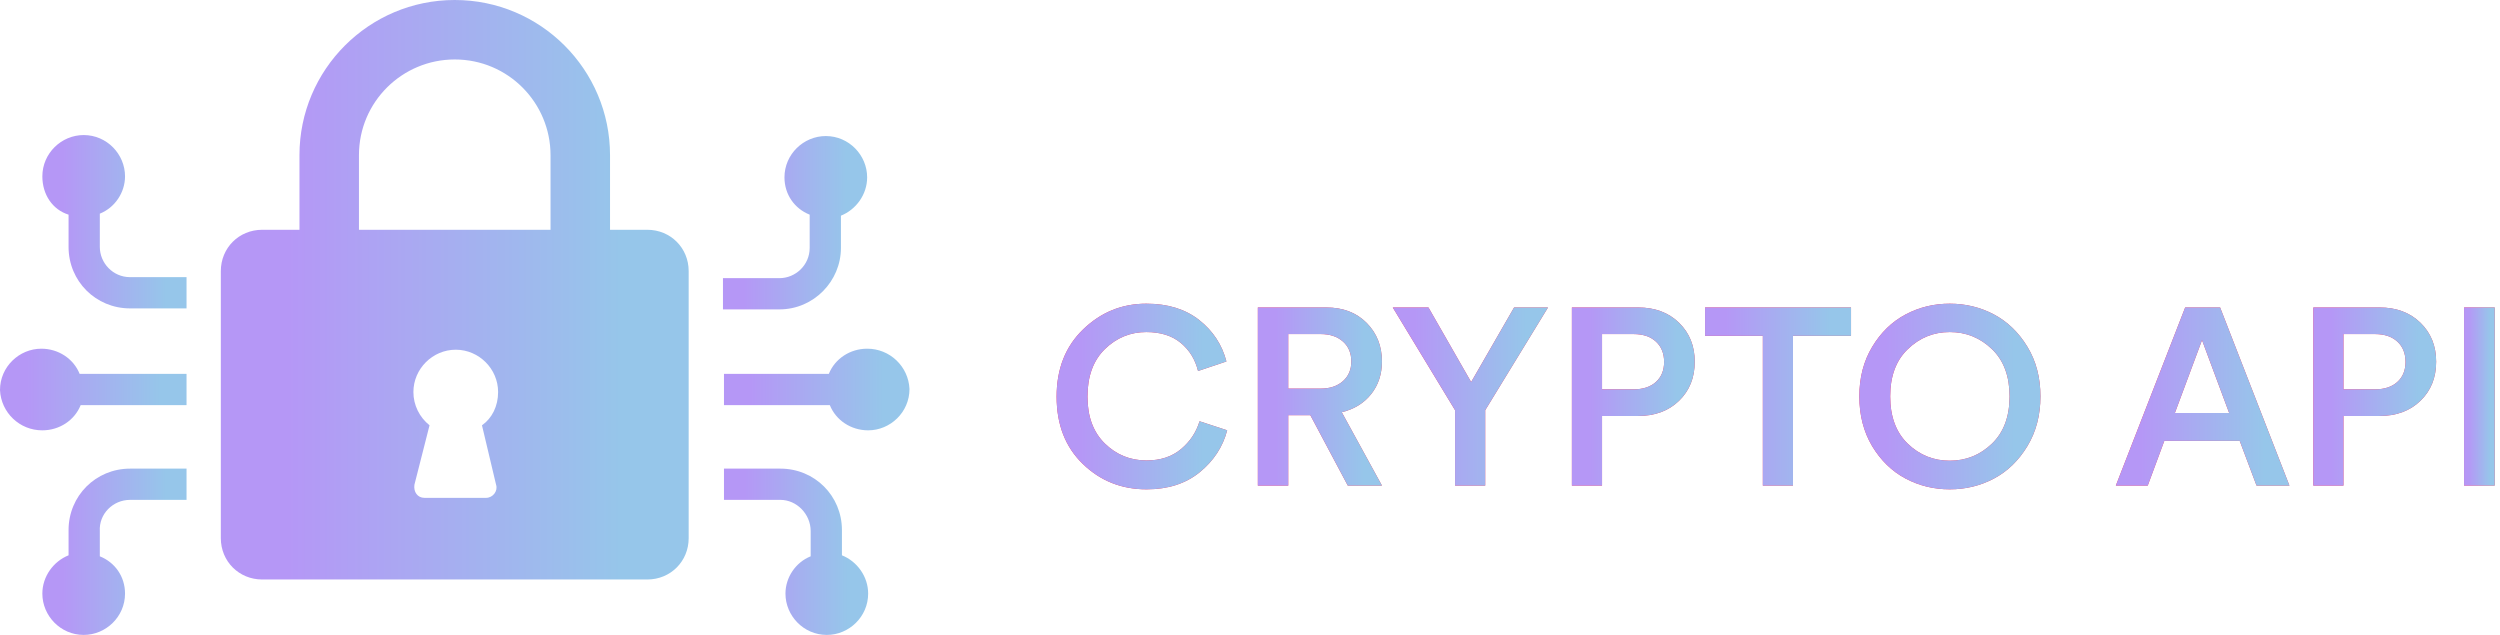
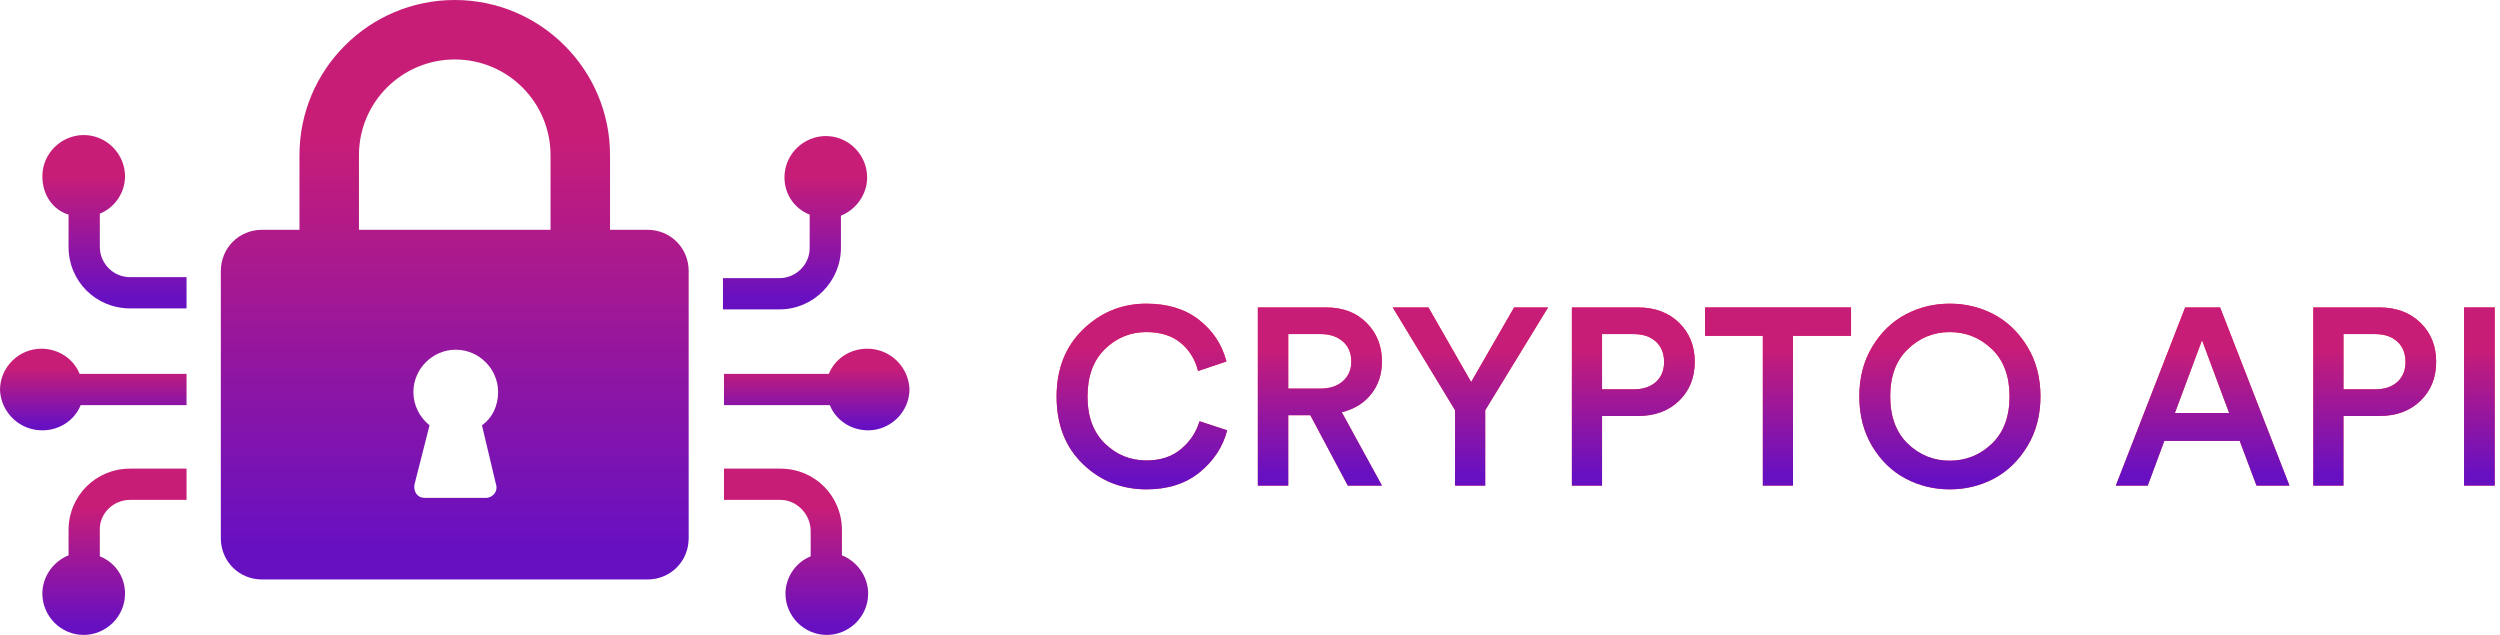
<svg xmlns="http://www.w3.org/2000/svg" xmlns:xlink="http://www.w3.org/1999/xlink" width="252px" height="64px" viewBox="0 0 252 64" version="1.1">
  <defs>
-     <linearGradient x1="14.295%" y1="58.796%" x2="85.705%" y2="58.796%" id="linearGradient-1">
-       <stop stop-color="#B597F6" offset="0%" />
-       <stop stop-color="#96C6EA" offset="100%" />
+     <linearGradient x1="50%" y1="94.501%" x2="50%" y2="23.091%" id="linearGradient-1">
+       <stop stop-color="#6710C2" offset="0%" />
+       <stop stop-color="#C81D77" offset="100%" />
    </linearGradient>
-     <linearGradient x1="14.295%" y1="58.796%" x2="85.705%" y2="58.796%" id="linearGradient-2">
-       <stop stop-color="#B597F6" offset="0%" />
-       <stop stop-color="#96C6EA" offset="100%" />
+     <linearGradient x1="50%" y1="94.501%" x2="50%" y2="23.091%" id="linearGradient-2">
+       <stop stop-color="#6710C2" offset="0%" />
+       <stop stop-color="#C81D77" offset="100%" />
    </linearGradient>
-     <linearGradient x1="14.295%" y1="58.796%" x2="85.705%" y2="58.796%" id="linearGradient-3">
-       <stop stop-color="#B597F6" offset="0%" />
-       <stop stop-color="#96C6EA" offset="100%" />
+     <linearGradient x1="50%" y1="94.501%" x2="50%" y2="23.091%" id="linearGradient-3">
+       <stop stop-color="#6710C2" offset="0%" />
+       <stop stop-color="#C81D77" offset="100%" />
    </linearGradient>
-     <linearGradient x1="14.295%" y1="58.796%" x2="85.705%" y2="58.796%" id="linearGradient-4">
-       <stop stop-color="#B597F6" offset="0%" />
-       <stop stop-color="#96C6EA" offset="100%" />
+     <linearGradient x1="50%" y1="94.501%" x2="50%" y2="23.091%" id="linearGradient-4">
+       <stop stop-color="#6710C2" offset="0%" />
+       <stop stop-color="#C81D77" offset="100%" />
    </linearGradient>
-     <linearGradient x1="14.295%" y1="58.796%" x2="85.705%" y2="58.796%" id="linearGradient-5">
-       <stop stop-color="#B597F6" offset="0%" />
-       <stop stop-color="#96C6EA" offset="100%" />
+     <linearGradient x1="50%" y1="94.501%" x2="50%" y2="23.091%" id="linearGradient-5">
+       <stop stop-color="#6710C2" offset="0%" />
+       <stop stop-color="#C81D77" offset="100%" />
    </linearGradient>
-     <linearGradient x1="14.295%" y1="58.796%" x2="85.705%" y2="58.796%" id="linearGradient-6">
-       <stop stop-color="#B597F6" offset="0%" />
-       <stop stop-color="#96C6EA" offset="100%" />
+     <linearGradient x1="50%" y1="94.501%" x2="50%" y2="23.091%" id="linearGradient-6">
+       <stop stop-color="#6710C2" offset="0%" />
+       <stop stop-color="#C81D77" offset="100%" />
    </linearGradient>
    <path d="M9.066,18.715 C6.551,18.715 4.411,17.863 2.646,16.158 C0.882,14.452 -1.38420927e-14,12.19 -1.38420927e-14,9.37 C-1.38420927e-14,6.568 0.895,4.305 2.684,2.583 C4.474,0.861 6.593,0 9.041,0 C11.202,0 12.979,0.549 14.372,1.646 C15.765,2.744 16.681,4.136 17.12,5.825 L14.258,6.787 C13.971,5.622 13.389,4.677 12.511,3.951 C11.633,3.225 10.476,2.862 9.041,2.862 C7.437,2.862 6.049,3.432 4.875,4.571 C3.702,5.711 3.115,7.311 3.115,9.37 C3.115,11.38 3.697,12.954 4.862,14.094 C6.027,15.233 7.429,15.803 9.066,15.803 C10.468,15.803 11.624,15.423 12.536,14.663 C13.448,13.904 14.072,12.967 14.41,11.852 L17.196,12.764 C16.757,14.435 15.833,15.845 14.423,16.993 C13.013,18.141 11.228,18.715 9.066,18.715 Z" id="path-7" />
-     <linearGradient x1="14.295%" y1="58.796%" x2="85.705%" y2="58.796%" id="linearGradient-8">
-       <stop stop-color="#B597F6" offset="0%" />
-       <stop stop-color="#96C6EA" offset="100%" />
+     <linearGradient x1="50%" y1="94.501%" x2="50%" y2="23.091%" id="linearGradient-8">
+       <stop stop-color="#6710C2" offset="0%" />
+       <stop stop-color="#C81D77" offset="100%" />
    </linearGradient>
    <path d="M29.352,18.336 L25.579,11.244 L23.35,11.244 L23.35,18.336 L20.286,18.336 L20.286,0.38 L27.174,0.38 C28.862,0.38 30.222,0.899 31.251,1.937 C32.281,2.976 32.796,4.272 32.796,5.825 C32.796,7.108 32.433,8.205 31.707,9.117 C30.981,10.029 29.994,10.637 28.744,10.941 L32.796,18.336 L29.352,18.336 Z M23.35,8.56 L26.617,8.56 C27.546,8.56 28.293,8.311 28.858,7.813 C29.424,7.315 29.707,6.652 29.707,5.825 C29.707,4.981 29.424,4.31 28.858,3.811 C28.293,3.313 27.546,3.064 26.617,3.064 L23.35,3.064 L23.35,8.56 Z" id="path-9" />
-     <linearGradient x1="14.295%" y1="58.796%" x2="85.705%" y2="58.796%" id="linearGradient-10">
-       <stop stop-color="#B597F6" offset="0%" />
-       <stop stop-color="#96C6EA" offset="100%" />
+     <linearGradient x1="50%" y1="94.501%" x2="50%" y2="23.091%" id="linearGradient-10">
+       <stop stop-color="#6710C2" offset="0%" />
+       <stop stop-color="#C81D77" offset="100%" />
    </linearGradient>
    <polygon id="path-11" points="40.166 10.738 33.885 0.38 37.481 0.38 41.787 7.901 46.117 0.38 49.536 0.38 43.205 10.738 43.205 18.336 40.166 18.336" />
-     <linearGradient x1="14.295%" y1="58.796%" x2="85.705%" y2="58.796%" id="linearGradient-12">
-       <stop stop-color="#B597F6" offset="0%" />
-       <stop stop-color="#96C6EA" offset="100%" />
+     <linearGradient x1="50%" y1="94.501%" x2="50%" y2="23.091%" id="linearGradient-12">
+       <stop stop-color="#6710C2" offset="0%" />
+       <stop stop-color="#C81D77" offset="100%" />
    </linearGradient>
    <path d="M54.981,8.636 L58.147,8.636 C59.109,8.636 59.865,8.387 60.414,7.889 C60.962,7.391 61.237,6.72 61.237,5.875 C61.237,5.014 60.962,4.331 60.414,3.824 C59.865,3.318 59.109,3.064 58.147,3.064 L54.981,3.064 L54.981,8.636 Z M58.603,11.32 L54.981,11.32 L54.981,18.336 L51.942,18.336 L51.942,0.38 L58.603,0.38 C60.308,0.38 61.688,0.895 62.743,1.925 C63.799,2.955 64.326,4.263 64.326,5.85 C64.326,7.454 63.799,8.767 62.743,9.788 C61.688,10.81 60.308,11.32 58.603,11.32 Z" id="path-13" />
-     <linearGradient x1="14.295%" y1="58.796%" x2="85.705%" y2="58.796%" id="linearGradient-14">
-       <stop stop-color="#B597F6" offset="0%" />
-       <stop stop-color="#96C6EA" offset="100%" />
+     <linearGradient x1="50%" y1="94.501%" x2="50%" y2="23.091%" id="linearGradient-14">
+       <stop stop-color="#6710C2" offset="0%" />
+       <stop stop-color="#C81D77" offset="100%" />
    </linearGradient>
    <polygon id="path-15" points="80.079 3.242 74.229 3.242 74.229 18.336 71.189 18.336 71.189 3.242 65.365 3.242 65.365 0.38 80.079 0.38" />
-     <linearGradient x1="14.295%" y1="58.796%" x2="85.705%" y2="58.796%" id="linearGradient-16">
-       <stop stop-color="#B597F6" offset="0%" />
-       <stop stop-color="#96C6EA" offset="100%" />
+     <linearGradient x1="50%" y1="94.501%" x2="50%" y2="23.091%" id="linearGradient-16">
+       <stop stop-color="#6710C2" offset="0%" />
+       <stop stop-color="#C81D77" offset="100%" />
    </linearGradient>
    <path d="M85.802,4.584 C84.62,5.715 84.029,7.302 84.029,9.345 C84.029,11.388 84.62,12.979 85.802,14.119 C86.984,15.259 88.394,15.828 90.032,15.828 C91.669,15.828 93.083,15.259 94.273,14.119 C95.464,12.979 96.059,11.388 96.059,9.345 C96.059,7.302 95.464,5.711 94.273,4.571 C93.083,3.432 91.669,2.862 90.032,2.862 C88.394,2.862 86.984,3.436 85.802,4.584 Z M82.206,14.359 C81.345,12.907 80.914,11.236 80.914,9.345 C80.914,7.454 81.349,5.787 82.219,4.343 C83.088,2.9 84.207,1.815 85.574,1.089 C86.942,0.363 88.428,0 90.032,0 C91.635,0 93.121,0.363 94.489,1.089 C95.856,1.815 96.979,2.9 97.857,4.343 C98.735,5.787 99.174,7.454 99.174,9.345 C99.174,11.236 98.735,12.907 97.857,14.359 C96.979,15.811 95.856,16.9 94.489,17.626 C93.121,18.352 91.635,18.715 90.032,18.715 C88.428,18.715 86.942,18.352 85.574,17.626 C84.207,16.9 83.084,15.811 82.206,14.359 Z" id="path-17" />
-     <linearGradient x1="14.295%" y1="58.796%" x2="85.705%" y2="58.796%" id="linearGradient-18">
-       <stop stop-color="#B597F6" offset="0%" />
-       <stop stop-color="#96C6EA" offset="100%" />
+     <linearGradient x1="50%" y1="94.501%" x2="50%" y2="23.091%" id="linearGradient-18">
+       <stop stop-color="#6710C2" offset="0%" />
+       <stop stop-color="#C81D77" offset="100%" />
    </linearGradient>
    <path d="M120.954,18.336 L119.257,13.828 L111.659,13.828 L109.988,18.336 L106.772,18.336 L113.761,0.38 L117.282,0.38 L124.271,18.336 L120.954,18.336 Z M115.458,3.672 L112.723,11.017 L118.193,11.017 L115.458,3.672 Z" id="path-19" />
    <path d="M129.716,8.636 L132.882,8.636 C133.844,8.636 134.6,8.387 135.149,7.889 C135.697,7.391 135.972,6.72 135.972,5.875 C135.972,5.014 135.697,4.331 135.149,3.824 C134.6,3.318 133.844,3.064 132.882,3.064 L129.716,3.064 L129.716,8.636 Z M133.338,11.32 L129.716,11.32 L129.716,18.336 L126.677,18.336 L126.677,0.38 L133.338,0.38 C135.043,0.38 136.423,0.895 137.478,1.925 C138.534,2.955 139.061,4.263 139.061,5.85 C139.061,7.454 138.534,8.767 137.478,9.788 C136.423,10.81 135.043,11.32 133.338,11.32 Z" id="path-20" />
-     <linearGradient x1="14.295%" y1="58.796%" x2="85.705%" y2="58.796%" id="linearGradient-21">
-       <stop stop-color="#B597F6" offset="0%" />
-       <stop stop-color="#96C6EA" offset="100%" />
+     <linearGradient x1="50%" y1="94.501%" x2="50%" y2="23.091%" id="linearGradient-21">
+       <stop stop-color="#6710C2" offset="0%" />
+       <stop stop-color="#C81D77" offset="100%" />
    </linearGradient>
    <polygon id="path-22" points="144.962 18.336 141.872 18.336 141.872 0.38 144.962 0.38" />
  </defs>
  <g id="Crypto-Service-Logos" stroke="none" stroke-width="1" fill="none" fill-rule="evenodd">
    <g id="Small-logos" transform="translate(-30.25, 0)" fill-rule="nonzero">
      <g id="crypto-api-small" transform="translate(30.25, 0)">
        <g id="lock">
          <path d="M6.911,21.638 L6.911,24.889 C6.911,28.343 9.656,31.086 13.111,31.086 L18.803,31.086 L18.803,27.937 L13.111,27.937 C11.383,27.937 10.062,26.514 10.062,24.889 L10.062,21.537 C11.587,20.927 12.603,19.403 12.603,17.778 C12.603,15.543 10.773,13.613 8.436,13.613 C6.2,13.613 4.269,15.441 4.269,17.778 C4.269,19.606 5.285,21.13 6.911,21.638" id="Path" fill="url(#linearGradient-1)" />
          <path d="M13.111,50.387 L18.803,50.387 L18.803,47.238 L13.111,47.238 C9.656,47.238 6.911,49.981 6.911,53.435 L6.911,55.975 C5.387,56.584 4.269,58.108 4.269,59.835 C4.269,62.07 6.098,64 8.436,64 C10.672,64 12.603,62.171 12.603,59.835 C12.603,58.108 11.587,56.686 10.062,56.076 L10.062,53.537 C9.96,51.81 11.383,50.387 13.111,50.387" id="Path" fill="url(#linearGradient-2)" />
          <path d="M4.269,43.378 C5.996,43.378 7.521,42.362 8.131,40.838 L18.803,40.838 L18.803,37.689 L8.029,37.689 C7.42,36.165 5.895,35.149 4.167,35.149 C1.931,35.149 1.73026159e-15,36.978 1.73026159e-15,39.315 C0.103,41.595 1.986,43.388 4.269,43.378" id="Path" fill="url(#linearGradient-3)" />
          <path d="M84.766,24.99 L84.766,21.74 C86.29,21.13 87.408,19.606 87.408,17.879 C87.408,15.644 85.579,13.714 83.241,13.714 C81.005,13.714 79.074,15.543 79.074,17.879 C79.074,19.606 80.09,21.029 81.615,21.638 L81.615,24.99 C81.615,26.717 80.192,28.038 78.566,28.038 L72.874,28.038 L72.874,31.187 L78.566,31.187 C82.021,31.187 84.766,28.343 84.766,24.99" id="Path" fill="url(#linearGradient-1)" />
          <path d="M81.716,53.537 L81.716,56.076 C80.192,56.686 79.175,58.21 79.175,59.835 C79.175,62.07 81.005,64 83.343,64 C85.579,64 87.51,62.171 87.51,59.835 C87.51,58.108 86.392,56.584 84.867,55.975 L84.867,53.435 C84.867,49.981 82.123,47.238 78.667,47.238 L72.976,47.238 L72.976,50.387 L78.667,50.387 C80.293,50.387 81.716,51.81 81.716,53.537" id="Path" fill="url(#linearGradient-2)" />
          <path d="M87.408,35.149 C85.68,35.149 84.156,36.165 83.546,37.689 L72.976,37.689 L72.976,40.838 L83.648,40.838 C84.257,42.362 85.782,43.378 87.51,43.378 C89.746,43.378 91.677,41.549 91.677,39.213 C91.574,36.933 89.69,35.14 87.408,35.149" id="Path" fill="url(#linearGradient-4)" />
          <path d="M26.426,58.413 L65.251,58.413 C67.589,58.413 69.418,56.584 69.418,54.248 L69.418,27.327 C69.418,24.99 67.589,23.162 65.251,23.162 L61.491,23.162 L61.491,15.645 C61.491,7.01 54.477,-6.92104636e-15 45.838,-6.92104636e-15 C37.199,-6.92104636e-15 30.186,7.01 30.186,15.644 L30.186,23.162 L26.426,23.162 C24.088,23.162 22.259,24.99 22.259,27.327 L22.259,54.248 C22.259,56.584 24.088,58.413 26.426,58.413 L26.426,58.413 Z M50.006,48.863 C50.209,49.473 49.701,50.184 48.989,50.184 L42.789,50.184 C42.078,50.184 41.671,49.575 41.773,48.863 L43.297,42.87 C42.281,42.057 41.671,40.838 41.671,39.517 C41.671,37.181 43.602,35.251 45.94,35.251 C48.278,35.251 50.209,37.181 50.209,39.517 C50.209,40.94 49.599,42.159 48.583,42.87 L50.006,48.863 Z M36.183,15.644 C36.183,10.26 40.553,5.994 45.838,5.994 C51.225,5.994 55.494,10.362 55.494,15.644 L55.494,23.162 L36.183,23.162 L36.183,15.645 L36.183,15.644 Z" id="Shape" fill="url(#linearGradient-5)" />
        </g>
        <g id="title" transform="translate(106.5046, 30.61052)">
          <g id="Path">
            <use fill="#F73558" xlink:href="#path-7" />
            <use fill="url(#linearGradient-6)" xlink:href="#path-7" />
          </g>
          <g id="Shape">
            <use fill="#F73558" xlink:href="#path-9" />
            <use fill="url(#linearGradient-8)" xlink:href="#path-9" />
          </g>
          <g id="Path">
            <use fill="#F73558" xlink:href="#path-11" />
            <use fill="url(#linearGradient-10)" xlink:href="#path-11" />
          </g>
          <g id="Shape">
            <use fill="#F73558" xlink:href="#path-13" />
            <use fill="url(#linearGradient-12)" xlink:href="#path-13" />
          </g>
          <g id="Path">
            <use fill="#F73558" xlink:href="#path-15" />
            <use fill="url(#linearGradient-14)" xlink:href="#path-15" />
          </g>
          <g id="Shape">
            <use fill="#F73558" xlink:href="#path-17" />
            <use fill="url(#linearGradient-16)" xlink:href="#path-17" />
          </g>
          <g id="Shape">
            <use fill="#F73558" xlink:href="#path-19" />
            <use fill="url(#linearGradient-18)" xlink:href="#path-19" />
          </g>
          <g id="Shape">
            <use fill="#F73558" xlink:href="#path-20" />
            <use fill="url(#linearGradient-12)" xlink:href="#path-20" />
          </g>
          <g id="Path">
            <use fill="#F73558" xlink:href="#path-22" />
            <use fill="url(#linearGradient-21)" xlink:href="#path-22" />
          </g>
        </g>
      </g>
    </g>
  </g>
</svg>
